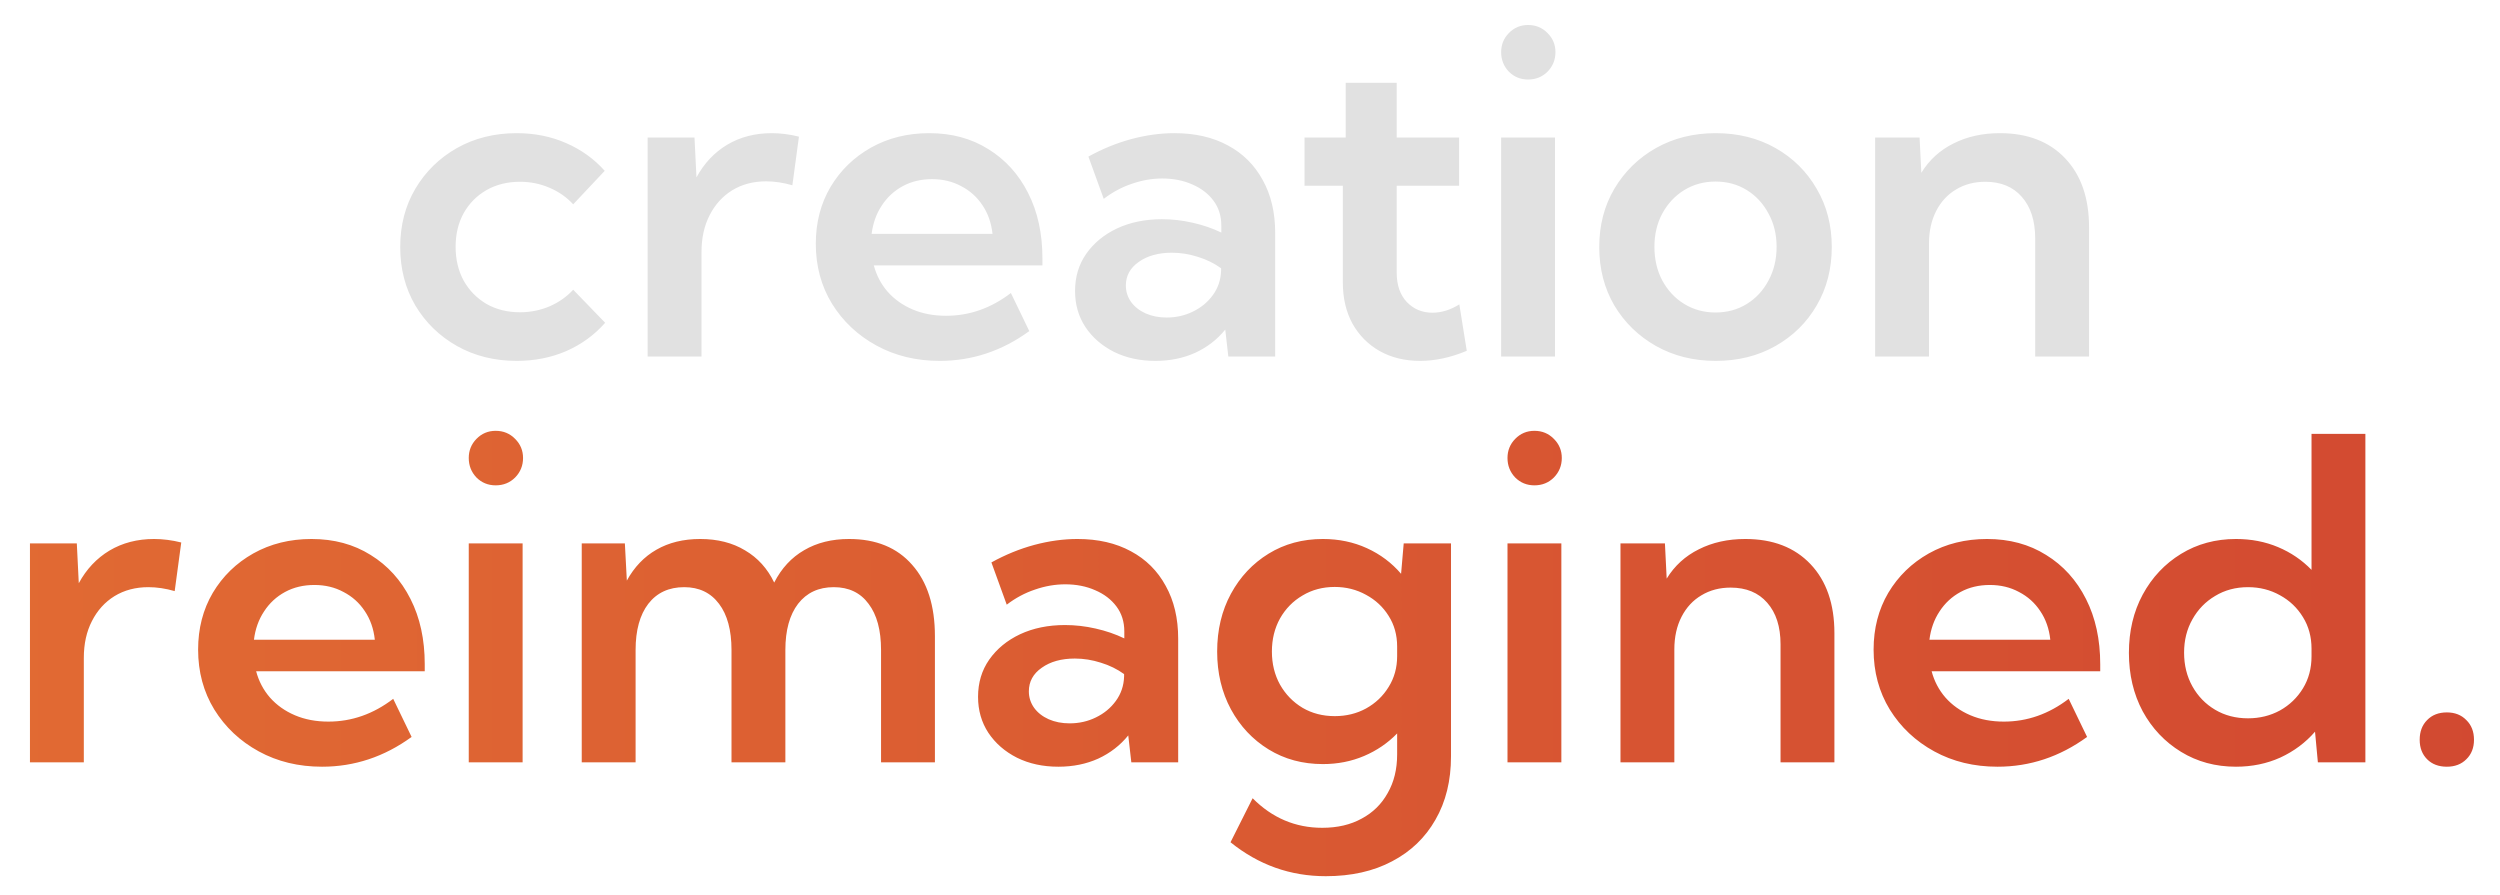
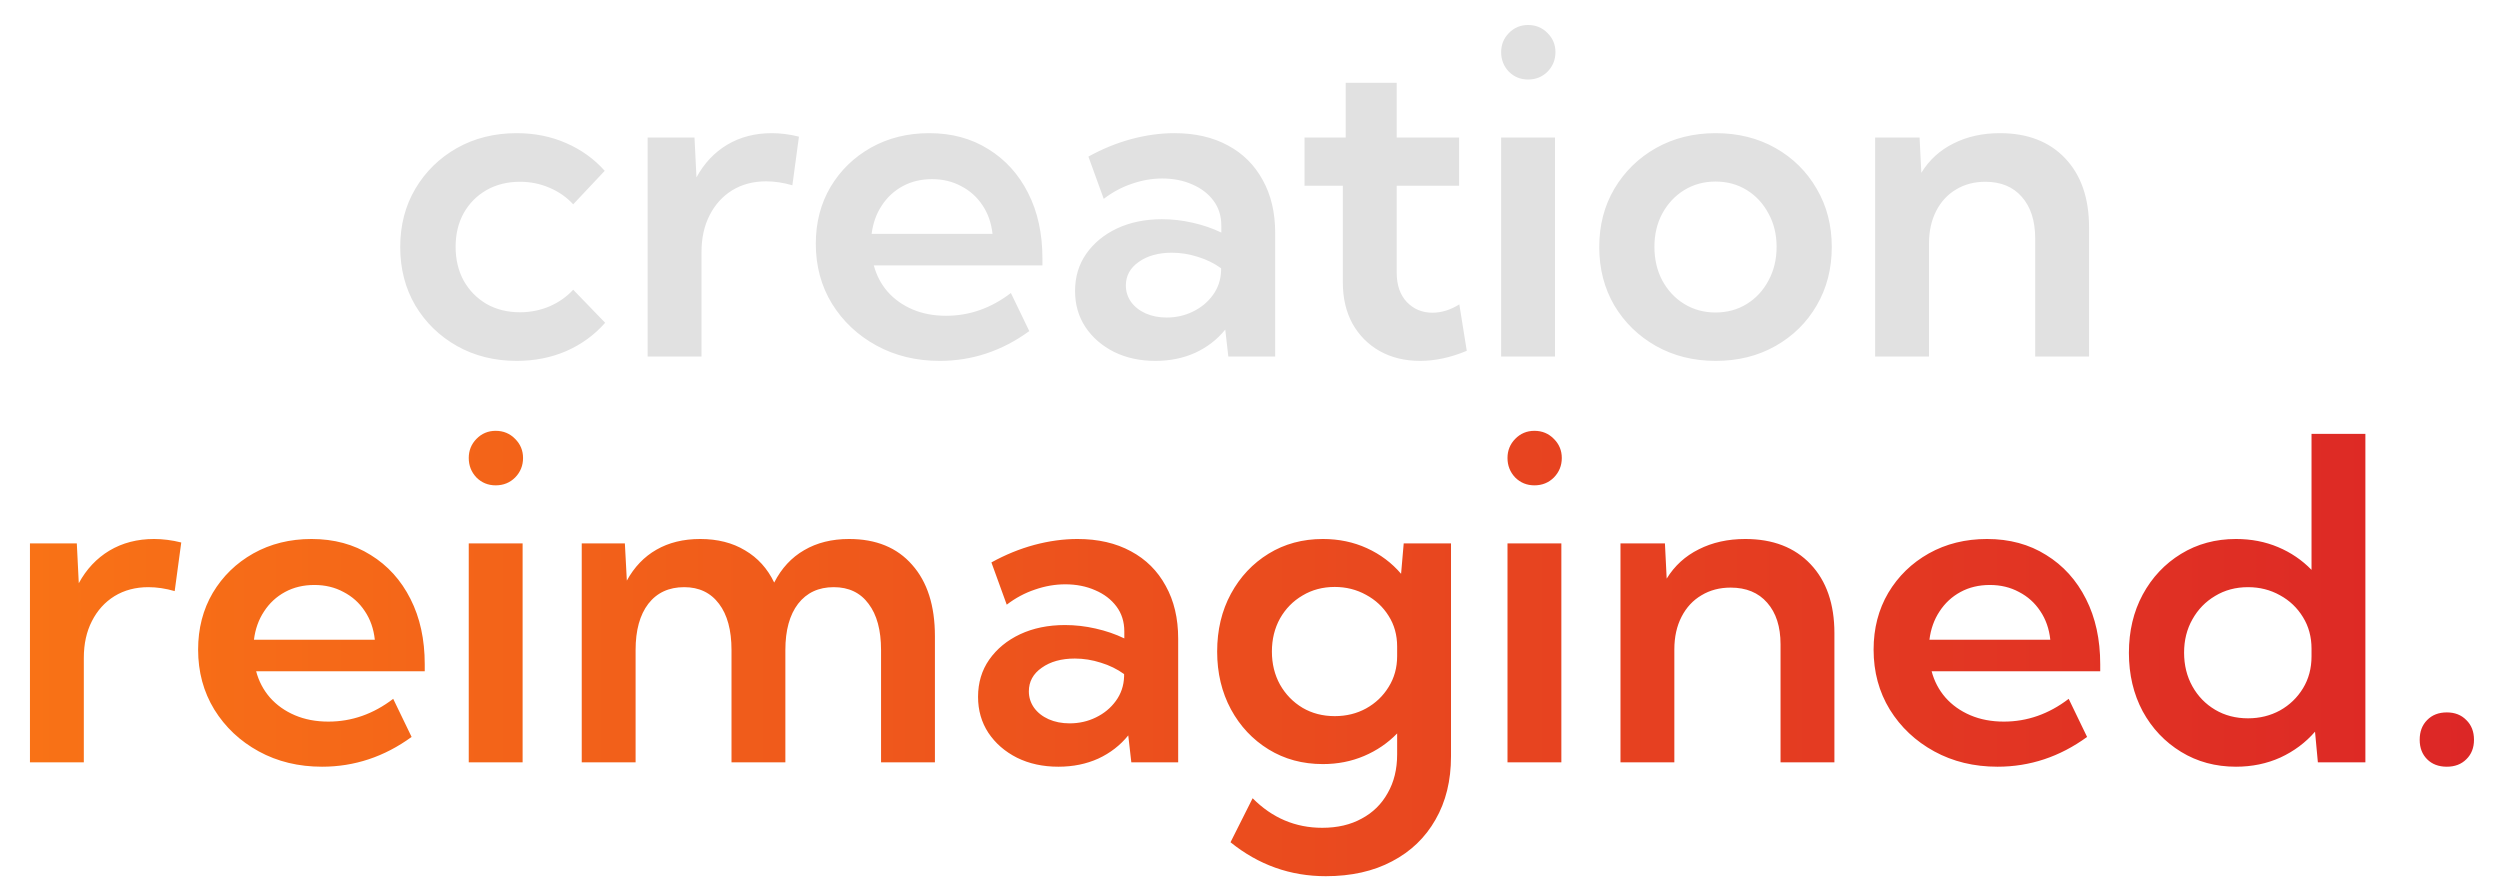
<svg xmlns="http://www.w3.org/2000/svg" width="1115" height="399" viewBox="0 0 1115 399" fill="none">
  <path d="M37.383 340H13.359V242.344H34.258L35.137 260.117C38.522 253.867 43.079 249.017 48.809 245.566C54.603 242.116 61.243 240.391 68.731 240.391C70.684 240.391 72.669 240.521 74.688 240.781C76.771 241.042 78.822 241.432 80.84 241.953L77.91 263.633C73.874 262.461 69.967 261.875 66.191 261.875C60.462 261.875 55.417 263.21 51.055 265.879C46.758 268.548 43.405 272.259 40.996 277.012C38.587 281.699 37.383 287.168 37.383 293.418V340ZM183.574 328.672C171.4 337.526 158.086 341.953 143.633 341.953C133.151 341.953 123.743 339.674 115.41 335.117C107.077 330.56 100.469 324.342 95.586 316.465C90.768 308.587 88.359 299.668 88.359 289.707C88.359 280.267 90.54 271.836 94.902 264.414C99.329 256.992 105.352 251.133 112.969 246.836C120.651 242.539 129.31 240.391 138.945 240.391C148.971 240.391 157.76 242.767 165.312 247.52C172.93 252.207 178.854 258.75 183.086 267.148C187.318 275.482 189.434 285.182 189.434 296.25V299.375H114.238C115.41 303.802 117.461 307.708 120.391 311.094C123.385 314.479 127.096 317.116 131.523 319.004C135.951 320.892 140.931 321.836 146.465 321.836C156.882 321.836 166.517 318.451 175.371 311.68L183.574 328.672ZM113.262 285.312H167.168C166.647 280.43 165.15 276.165 162.676 272.52C160.267 268.874 157.109 266.042 153.203 264.023C149.362 261.94 145.033 260.898 140.215 260.898C135.332 260.898 130.97 261.94 127.129 264.023C123.288 266.107 120.163 269.004 117.754 272.715C115.345 276.361 113.848 280.56 113.262 285.312ZM221.074 216.465C217.689 216.465 214.824 215.293 212.48 212.949C210.202 210.54 209.062 207.643 209.062 204.258C209.062 200.938 210.202 198.105 212.48 195.762C214.824 193.353 217.689 192.148 221.074 192.148C224.525 192.148 227.422 193.353 229.766 195.762C232.109 198.105 233.281 200.938 233.281 204.258C233.281 207.643 232.109 210.54 229.766 212.949C227.422 215.293 224.525 216.465 221.074 216.465ZM233.086 340H209.062V242.344H233.086V340ZM416.973 340H392.949V289.902C392.949 281.048 391.094 274.18 387.383 269.297C383.737 264.349 378.561 261.875 371.855 261.875C365.085 261.875 359.779 264.349 355.938 269.297C352.161 274.245 350.273 281.113 350.273 289.902V340H326.25V289.902C326.25 281.048 324.395 274.18 320.684 269.297C316.973 264.349 311.797 261.875 305.156 261.875C298.32 261.875 292.982 264.349 289.141 269.297C285.365 274.245 283.477 281.113 283.477 289.902V340H259.453V242.344H278.691L279.57 258.945C282.891 252.891 287.285 248.301 292.754 245.176C298.288 241.986 304.798 240.391 312.285 240.391C320.033 240.391 326.706 242.083 332.305 245.469C337.969 248.789 342.298 253.574 345.293 259.824C348.548 253.444 353.008 248.626 358.672 245.371C364.336 242.051 371.009 240.391 378.691 240.391C390.736 240.391 400.111 244.232 406.816 251.914C413.587 259.531 416.973 270.143 416.973 283.75V340ZM525.469 340H504.57L503.203 327.988C499.622 332.415 495.163 335.866 489.824 338.34C484.486 340.749 478.561 341.953 472.051 341.953C465.15 341.953 458.997 340.618 453.594 337.949C448.19 335.215 443.926 331.504 440.801 326.816C437.741 322.129 436.211 316.79 436.211 310.801C436.211 304.486 437.871 298.952 441.191 294.199C444.577 289.382 449.167 285.605 454.961 282.871C460.82 280.137 467.493 278.77 474.98 278.77C479.538 278.77 484.095 279.29 488.652 280.332C493.275 281.374 497.539 282.839 501.445 284.727V281.602C501.445 277.305 500.273 273.594 497.93 270.469C495.586 267.344 492.428 264.935 488.457 263.242C484.486 261.484 480.026 260.605 475.078 260.605C470.586 260.605 466.094 261.387 461.602 262.949C457.109 264.447 452.91 266.693 449.004 269.688L442.168 250.84C448.418 247.389 454.798 244.785 461.309 243.027C467.884 241.27 474.297 240.391 480.547 240.391C489.727 240.391 497.669 242.214 504.375 245.859C511.081 249.44 516.257 254.583 519.902 261.289C523.613 267.93 525.469 275.775 525.469 284.824V340ZM477.031 322.617C481.263 322.617 485.169 321.738 488.75 319.98C492.396 318.223 495.358 315.781 497.637 312.656C499.98 309.466 501.217 305.82 501.348 301.719V300.645C498.288 298.431 494.837 296.738 490.996 295.566C487.155 294.329 483.281 293.711 479.375 293.711C473.385 293.711 468.47 295.078 464.629 297.812C460.788 300.482 458.867 303.997 458.867 308.359C458.867 311.029 459.648 313.47 461.211 315.684C462.773 317.832 464.922 319.525 467.656 320.762C470.456 321.999 473.581 322.617 477.031 322.617ZM590.02 340.781C580.97 340.781 572.897 338.6 565.801 334.238C558.704 329.876 553.105 323.919 549.004 316.367C544.902 308.75 542.852 300.156 542.852 290.586C542.852 280.951 544.902 272.357 549.004 264.805C553.105 257.253 558.704 251.296 565.801 246.934C572.897 242.572 580.97 240.391 590.02 240.391C597.116 240.391 603.659 241.758 609.648 244.492C615.638 247.227 620.716 251.035 624.883 255.918L626.055 242.344H647.148V337.363C647.148 348.171 644.837 357.578 640.215 365.586C635.658 373.594 629.212 379.779 620.879 384.141C612.546 388.568 602.682 390.781 591.289 390.781C575.469 390.781 561.309 385.736 548.809 375.645L558.672 356.016C567.396 364.805 577.747 369.199 589.727 369.199C596.497 369.199 602.357 367.832 607.305 365.098C612.318 362.428 616.191 358.62 618.926 353.672C621.725 348.789 623.125 343.06 623.125 336.484V327.109C618.958 331.406 614.043 334.759 608.379 337.168C602.715 339.577 596.595 340.781 590.02 340.781ZM595.293 319.395C600.436 319.395 605.091 318.255 609.258 315.977C613.49 313.633 616.842 310.443 619.316 306.406C621.855 302.37 623.125 297.78 623.125 292.637V288.34C623.125 283.197 621.855 278.639 619.316 274.668C616.842 270.697 613.49 267.572 609.258 265.293C605.026 262.949 600.371 261.777 595.293 261.777C589.954 261.777 585.169 263.047 580.938 265.586C576.706 268.06 573.353 271.478 570.879 275.84C568.47 280.202 567.266 285.117 567.266 290.586C567.266 296.055 568.47 300.97 570.879 305.332C573.353 309.694 576.706 313.145 580.938 315.684C585.169 318.158 589.954 319.395 595.293 319.395ZM684.355 216.465C680.97 216.465 678.105 215.293 675.762 212.949C673.483 210.54 672.344 207.643 672.344 204.258C672.344 200.938 673.483 198.105 675.762 195.762C678.105 193.353 680.97 192.148 684.355 192.148C687.806 192.148 690.703 193.353 693.047 195.762C695.391 198.105 696.562 200.938 696.562 204.258C696.562 207.643 695.391 210.54 693.047 212.949C690.703 215.293 687.806 216.465 684.355 216.465ZM696.367 340H672.344V242.344H696.367V340ZM818.145 340H794.121V287.363C794.121 279.486 792.135 273.301 788.164 268.809C784.258 264.316 778.822 262.07 771.855 262.07C766.973 262.07 762.643 263.21 758.867 265.488C755.091 267.702 752.129 270.892 749.98 275.059C747.832 279.225 746.758 284.076 746.758 289.609V340H722.734V242.344H742.559L743.34 258.066C746.855 252.337 751.641 247.975 757.695 244.98C763.75 241.921 770.651 240.391 778.398 240.391C790.703 240.391 800.404 244.134 807.5 251.621C814.596 259.108 818.145 269.362 818.145 282.383V340ZM930.84 328.672C918.665 337.526 905.352 341.953 890.898 341.953C880.417 341.953 871.009 339.674 862.676 335.117C854.342 330.56 847.734 324.342 842.852 316.465C838.034 308.587 835.625 299.668 835.625 289.707C835.625 280.267 837.806 271.836 842.168 264.414C846.595 256.992 852.617 251.133 860.234 246.836C867.917 242.539 876.576 240.391 886.211 240.391C896.237 240.391 905.026 242.767 912.578 247.52C920.195 252.207 926.12 258.75 930.352 267.148C934.583 275.482 936.699 285.182 936.699 296.25V299.375H861.504C862.676 303.802 864.727 307.708 867.656 311.094C870.651 314.479 874.362 317.116 878.789 319.004C883.216 320.892 888.197 321.836 893.73 321.836C904.147 321.836 913.783 318.451 922.637 311.68L930.84 328.672ZM860.527 285.312H914.434C913.913 280.43 912.415 276.165 909.941 272.52C907.533 268.874 904.375 266.042 900.469 264.023C896.628 261.94 892.298 260.898 887.48 260.898C882.598 260.898 878.236 261.94 874.395 264.023C870.553 266.107 867.428 269.004 865.02 272.715C862.611 276.361 861.113 280.56 860.527 285.312ZM1054.96 340H1033.77L1032.5 326.328C1028.27 331.211 1023.12 335.052 1017.07 337.852C1011.02 340.586 1004.41 341.953 997.246 341.953C988.132 341.953 979.961 339.74 972.734 335.312C965.508 330.885 959.811 324.863 955.645 317.246C951.543 309.564 949.492 300.872 949.492 291.172C949.492 281.471 951.543 272.812 955.645 265.195C959.811 257.513 965.508 251.458 972.734 247.031C979.961 242.604 988.132 240.391 997.246 240.391C1004.02 240.391 1010.27 241.595 1016 244.004C1021.73 246.413 1026.71 249.798 1030.94 254.16V193.516H1054.96V340ZM1002.62 320.371C1007.83 320.371 1012.58 319.199 1016.88 316.855C1021.17 314.447 1024.59 311.159 1027.13 306.992C1029.67 302.826 1030.94 298.073 1030.94 292.734V289.316C1030.94 284.043 1029.67 279.355 1027.13 275.254C1024.59 271.087 1021.17 267.832 1016.88 265.488C1012.58 263.079 1007.83 261.875 1002.62 261.875C997.148 261.875 992.266 263.177 987.969 265.781C983.672 268.32 980.286 271.803 977.812 276.23C975.339 280.592 974.102 285.54 974.102 291.074C974.102 296.673 975.339 301.686 977.812 306.113C980.286 310.54 983.672 314.023 987.969 316.562C992.266 319.102 997.148 320.371 1002.62 320.371ZM1091.29 341.953C1087.64 341.953 1084.71 340.846 1082.5 338.633C1080.29 336.419 1079.18 333.522 1079.18 329.941C1079.18 326.296 1080.29 323.366 1082.5 321.152C1084.71 318.874 1087.64 317.734 1091.29 317.734C1094.87 317.734 1097.77 318.874 1099.98 321.152C1102.26 323.366 1103.4 326.296 1103.4 329.941C1103.4 333.522 1102.26 336.419 1099.98 338.633C1097.77 340.846 1094.87 341.953 1091.29 341.953Z" fill="url(#paint0_linear_602_426)" />
  <path d="M269.902 143.961C265.15 149.365 259.388 153.564 252.617 156.559C245.846 159.488 238.457 160.953 230.449 160.953C220.553 160.953 211.667 158.74 203.789 154.312C195.977 149.885 189.792 143.863 185.234 136.246C180.742 128.564 178.496 119.872 178.496 110.172C178.496 100.471 180.742 91.812 185.234 84.195C189.792 76.513 195.977 70.458 203.789 66.031C211.667 61.604 220.553 59.391 230.449 59.391C238.392 59.391 245.716 60.855 252.422 63.785C259.193 66.715 264.954 70.849 269.707 76.188L255.645 91.129C252.715 87.939 249.167 85.465 245 83.707C240.898 81.949 236.536 81.07 231.914 81.07C226.315 81.07 221.335 82.307 216.973 84.781C212.676 87.255 209.29 90.673 206.816 95.035C204.408 99.397 203.203 104.41 203.203 110.074C203.203 115.738 204.408 120.784 206.816 125.211C209.29 129.573 212.676 133.023 216.973 135.562C221.335 138.036 226.315 139.273 231.914 139.273C236.536 139.273 240.931 138.395 245.098 136.637C249.264 134.814 252.78 132.34 255.645 129.215L269.902 143.961ZM312.871 159H288.848V61.344H309.746L310.625 79.117C314.01 72.867 318.568 68.017 324.297 64.566C330.091 61.116 336.732 59.391 344.219 59.391C346.172 59.391 348.158 59.521 350.176 59.781C352.259 60.042 354.31 60.432 356.328 60.953L353.398 82.633C349.362 81.461 345.456 80.875 341.68 80.875C335.951 80.875 330.905 82.21 326.543 84.879C322.246 87.548 318.893 91.259 316.484 96.012C314.076 100.699 312.871 106.168 312.871 112.418V159ZM459.062 147.672C446.888 156.526 433.574 160.953 419.121 160.953C408.639 160.953 399.232 158.674 390.898 154.117C382.565 149.56 375.957 143.342 371.074 135.465C366.257 127.587 363.848 118.668 363.848 108.707C363.848 99.267 366.029 90.836 370.391 83.414C374.818 75.992 380.84 70.133 388.457 65.836C396.139 61.539 404.798 59.391 414.434 59.391C424.46 59.391 433.249 61.767 440.801 66.519C448.418 71.207 454.342 77.75 458.574 86.148C462.806 94.482 464.922 104.182 464.922 115.25V118.375H389.727C390.898 122.802 392.949 126.708 395.879 130.094C398.874 133.479 402.585 136.116 407.012 138.004C411.439 139.892 416.419 140.836 421.953 140.836C432.37 140.836 442.005 137.451 450.859 130.68L459.062 147.672ZM388.75 104.312H442.656C442.135 99.43 440.638 95.165 438.164 91.519C435.755 87.874 432.598 85.042 428.691 83.023C424.85 80.94 420.521 79.898 415.703 79.898C410.82 79.898 406.458 80.94 402.617 83.023C398.776 85.107 395.651 88.004 393.242 91.715C390.833 95.361 389.336 99.56 388.75 104.312ZM568.73 159H547.832L546.465 146.988C542.884 151.415 538.424 154.866 533.086 157.34C527.747 159.749 521.823 160.953 515.312 160.953C508.411 160.953 502.259 159.618 496.855 156.949C491.452 154.215 487.188 150.504 484.062 145.816C481.003 141.129 479.473 135.79 479.473 129.801C479.473 123.486 481.133 117.952 484.453 113.199C487.839 108.382 492.428 104.605 498.223 101.871C504.082 99.137 510.755 97.769 518.242 97.769C522.799 97.769 527.357 98.29 531.914 99.332C536.536 100.374 540.801 101.839 544.707 103.727V100.602C544.707 96.305 543.535 92.594 541.191 89.469C538.848 86.344 535.69 83.935 531.719 82.242C527.747 80.484 523.288 79.606 518.34 79.606C513.848 79.606 509.355 80.387 504.863 81.949C500.371 83.447 496.172 85.693 492.266 88.688L485.43 69.84C491.68 66.389 498.06 63.785 504.57 62.027C511.146 60.27 517.559 59.391 523.809 59.391C532.988 59.391 540.931 61.214 547.637 64.859C554.342 68.44 559.518 73.583 563.164 80.289C566.875 86.93 568.73 94.775 568.73 103.824V159ZM520.293 141.617C524.525 141.617 528.431 140.738 532.012 138.98C535.658 137.223 538.62 134.781 540.898 131.656C543.242 128.466 544.479 124.82 544.609 120.719V119.645C541.549 117.431 538.099 115.738 534.258 114.566C530.417 113.329 526.543 112.711 522.637 112.711C516.647 112.711 511.732 114.078 507.891 116.812C504.049 119.482 502.129 122.997 502.129 127.359C502.129 130.029 502.91 132.47 504.473 134.684C506.035 136.832 508.184 138.525 510.918 139.762C513.717 140.999 516.842 141.617 520.293 141.617ZM654.18 156.461C647.018 159.456 640.085 160.953 633.379 160.953C626.543 160.953 620.521 159.488 615.312 156.559C610.169 153.629 606.133 149.56 603.203 144.352C600.339 139.078 598.906 132.958 598.906 125.992V82.828H581.816V61.344H600.176V36.93H622.93V61.344H650.762V82.828H622.93V121.598C622.93 127.132 624.427 131.493 627.422 134.684C630.482 137.874 634.29 139.469 638.848 139.469C642.884 139.469 646.888 138.232 650.859 135.758L654.18 156.461ZM681.523 35.465C678.138 35.465 675.273 34.293 672.93 31.949C670.651 29.54 669.512 26.643 669.512 23.258C669.512 19.938 670.651 17.105 672.93 14.762C675.273 12.353 678.138 11.148 681.523 11.148C684.974 11.148 687.871 12.353 690.215 14.762C692.559 17.105 693.73 19.938 693.73 23.258C693.73 26.643 692.559 29.54 690.215 31.949C687.871 34.293 684.974 35.465 681.523 35.465ZM693.535 159H669.512V61.344H693.535V159ZM765.215 160.953C755.319 160.953 746.432 158.74 738.555 154.312C730.742 149.885 724.557 143.863 720 136.246C715.508 128.564 713.262 119.872 713.262 110.172C713.262 100.471 715.508 91.812 720 84.195C724.557 76.513 730.742 70.458 738.555 66.031C746.432 61.604 755.319 59.391 765.215 59.391C775.176 59.391 784.062 61.604 791.875 66.031C799.688 70.458 805.807 76.513 810.234 84.195C814.727 91.812 816.973 100.471 816.973 110.172C816.973 119.872 814.727 128.564 810.234 136.246C805.807 143.863 799.688 149.885 791.875 154.312C784.062 158.74 775.176 160.953 765.215 160.953ZM765.117 139.371C770.326 139.371 774.98 138.102 779.082 135.562C783.184 133.023 786.406 129.54 788.75 125.113C791.159 120.686 792.363 115.673 792.363 110.074C792.363 104.54 791.159 99.592 788.75 95.231C786.406 90.803 783.184 87.32 779.082 84.781C774.98 82.242 770.326 80.973 765.117 80.973C759.974 80.973 755.319 82.242 751.152 84.781C747.051 87.32 743.796 90.803 741.387 95.231C739.043 99.592 737.871 104.54 737.871 110.074C737.871 115.673 739.043 120.686 741.387 125.113C743.796 129.54 747.051 133.023 751.152 135.562C755.319 138.102 759.974 139.371 765.117 139.371ZM931.719 159H907.695V106.363C907.695 98.486 905.71 92.301 901.738 87.809C897.832 83.316 892.396 81.07 885.43 81.07C880.547 81.07 876.217 82.21 872.441 84.488C868.665 86.702 865.703 89.892 863.555 94.059C861.406 98.225 860.332 103.076 860.332 108.609V159H836.309V61.344H856.133L856.914 77.066C860.43 71.337 865.215 66.975 871.27 63.98C877.324 60.921 884.225 59.391 891.973 59.391C904.277 59.391 913.978 63.134 921.074 70.621C928.171 78.108 931.719 88.362 931.719 101.383V159Z" fill="#E1E1E1" />
  <defs>
    <linearGradient id="paint0_linear_602_426" x1="1115" y1="267" x2="1.32736e-06" y2="267" gradientUnits="userSpaceOnUse">
-       <stop stop-color="#D24931" />
-       <stop offset="1" stop-color="#E16A33" />
+       <stop stop-color="#dc2626" />
+       <stop offset="1" stop-color="#f97316" />
    </linearGradient>
  </defs>
</svg>
